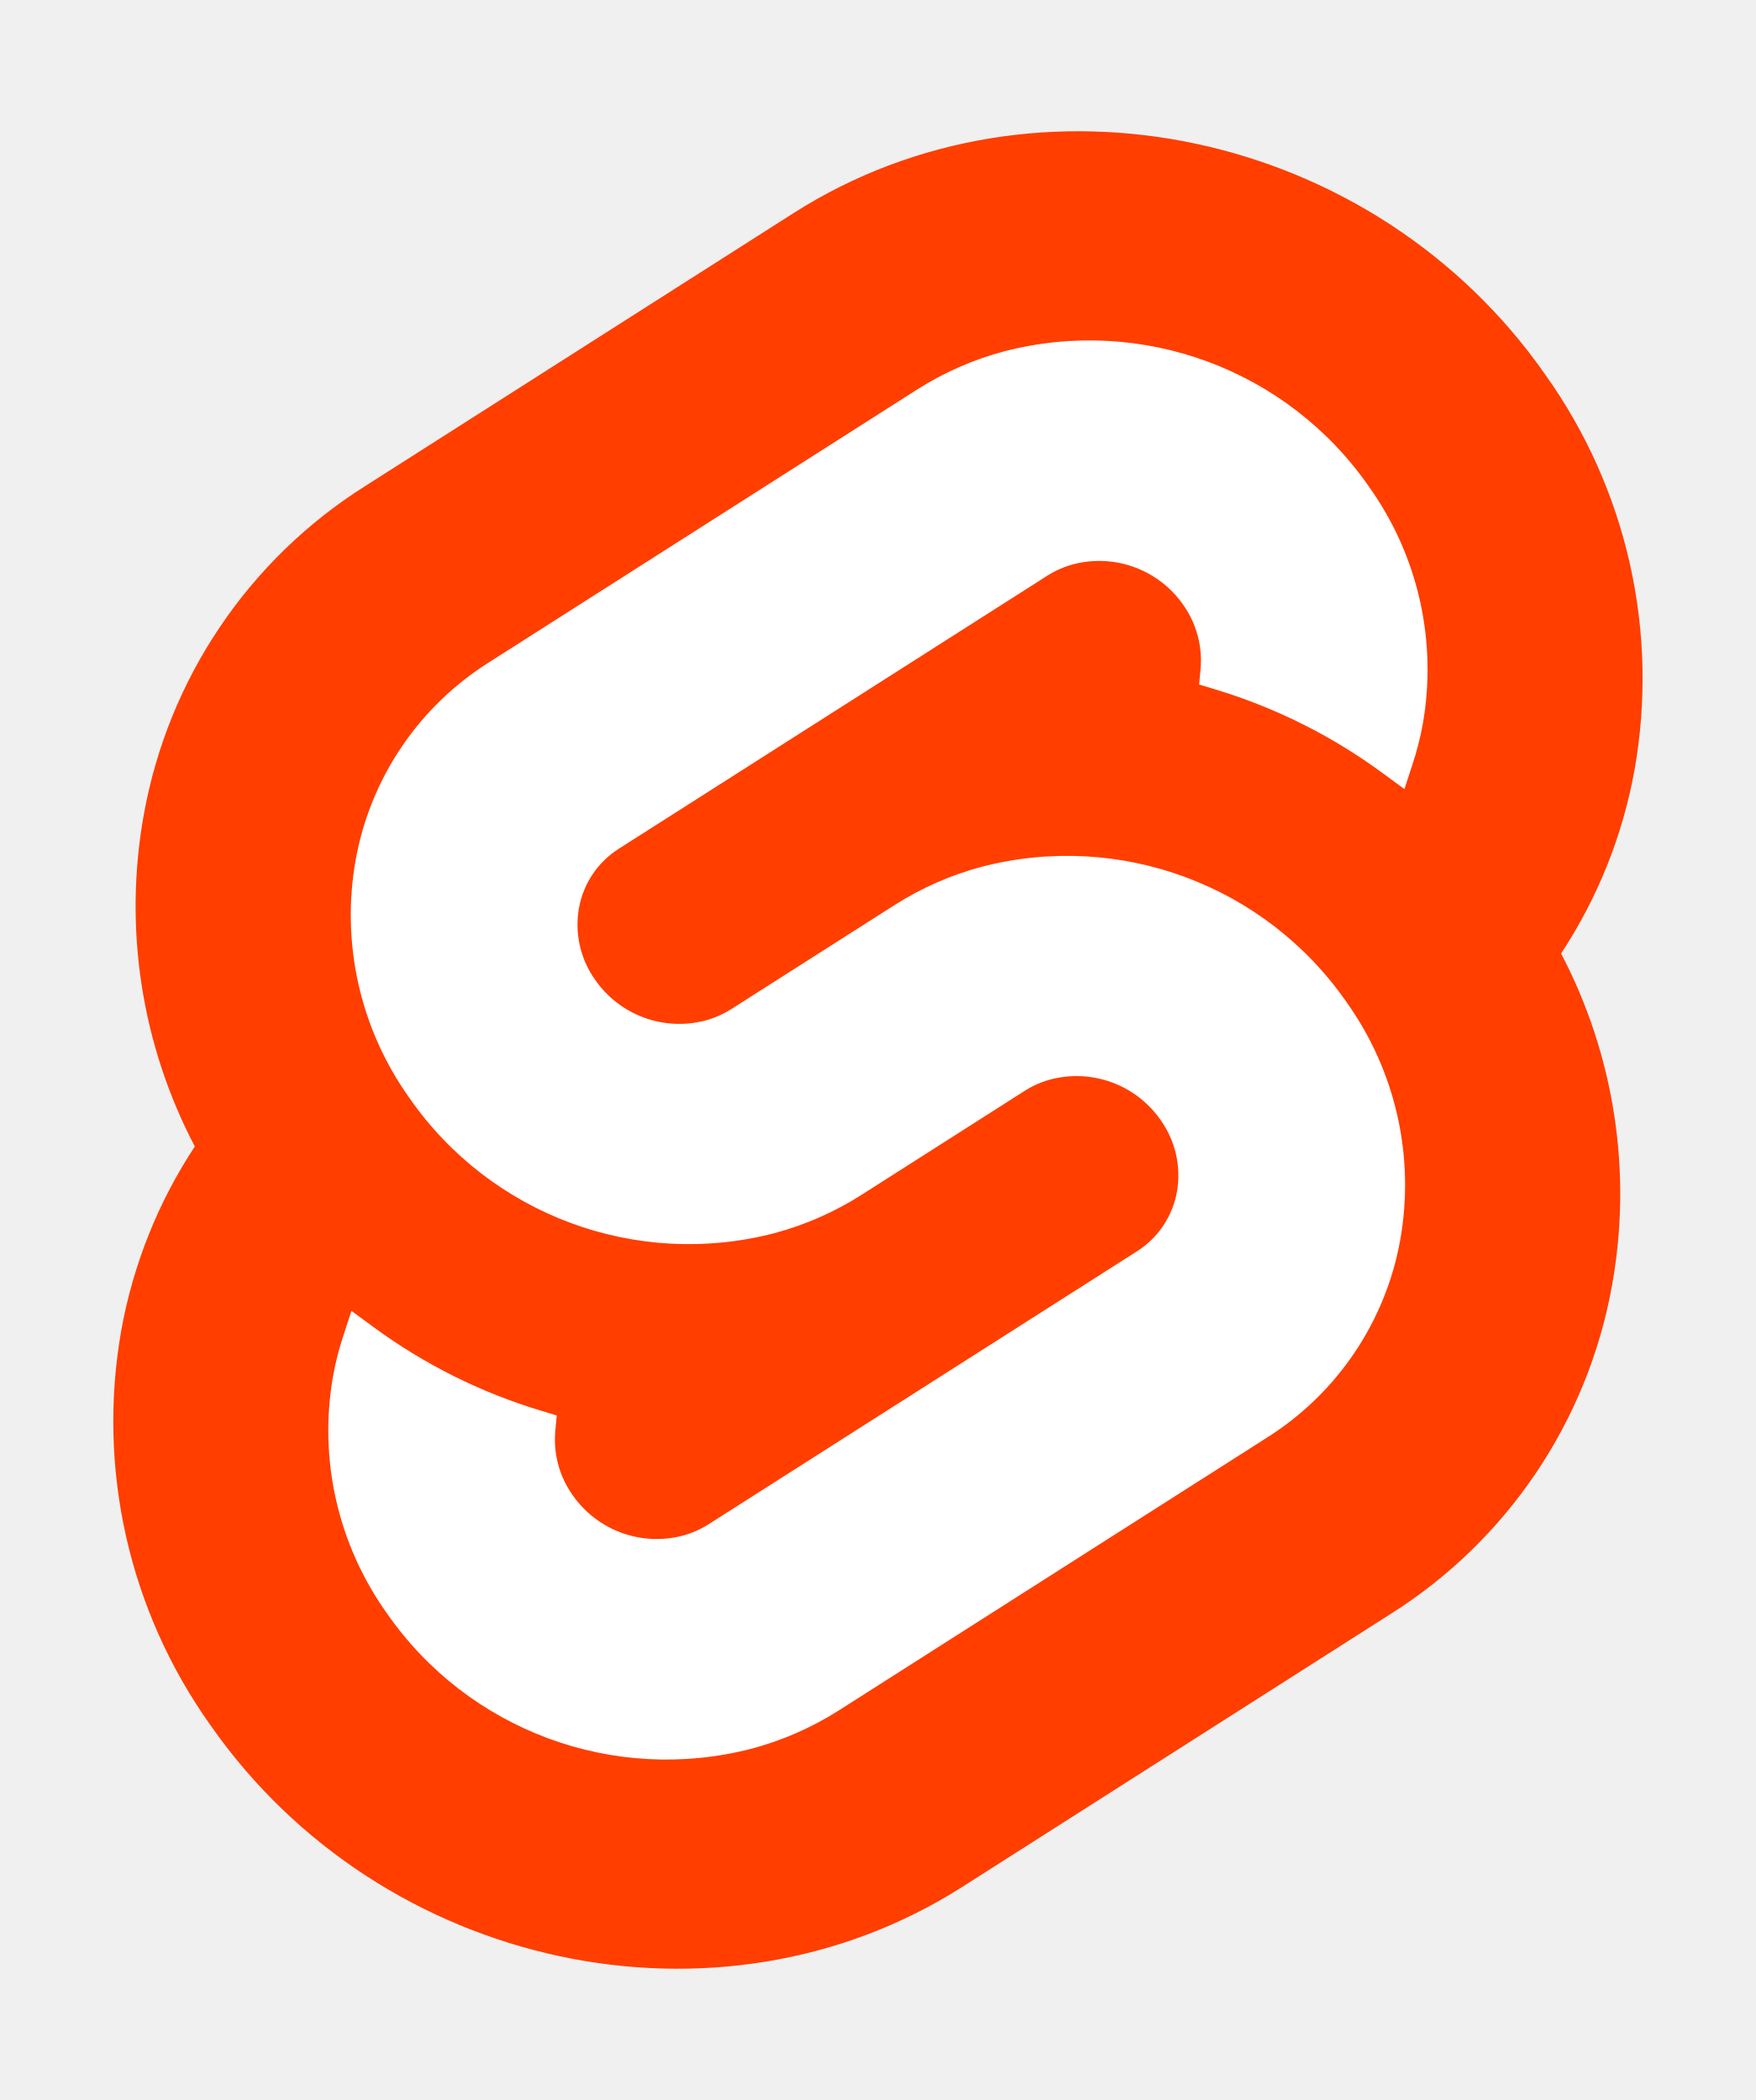
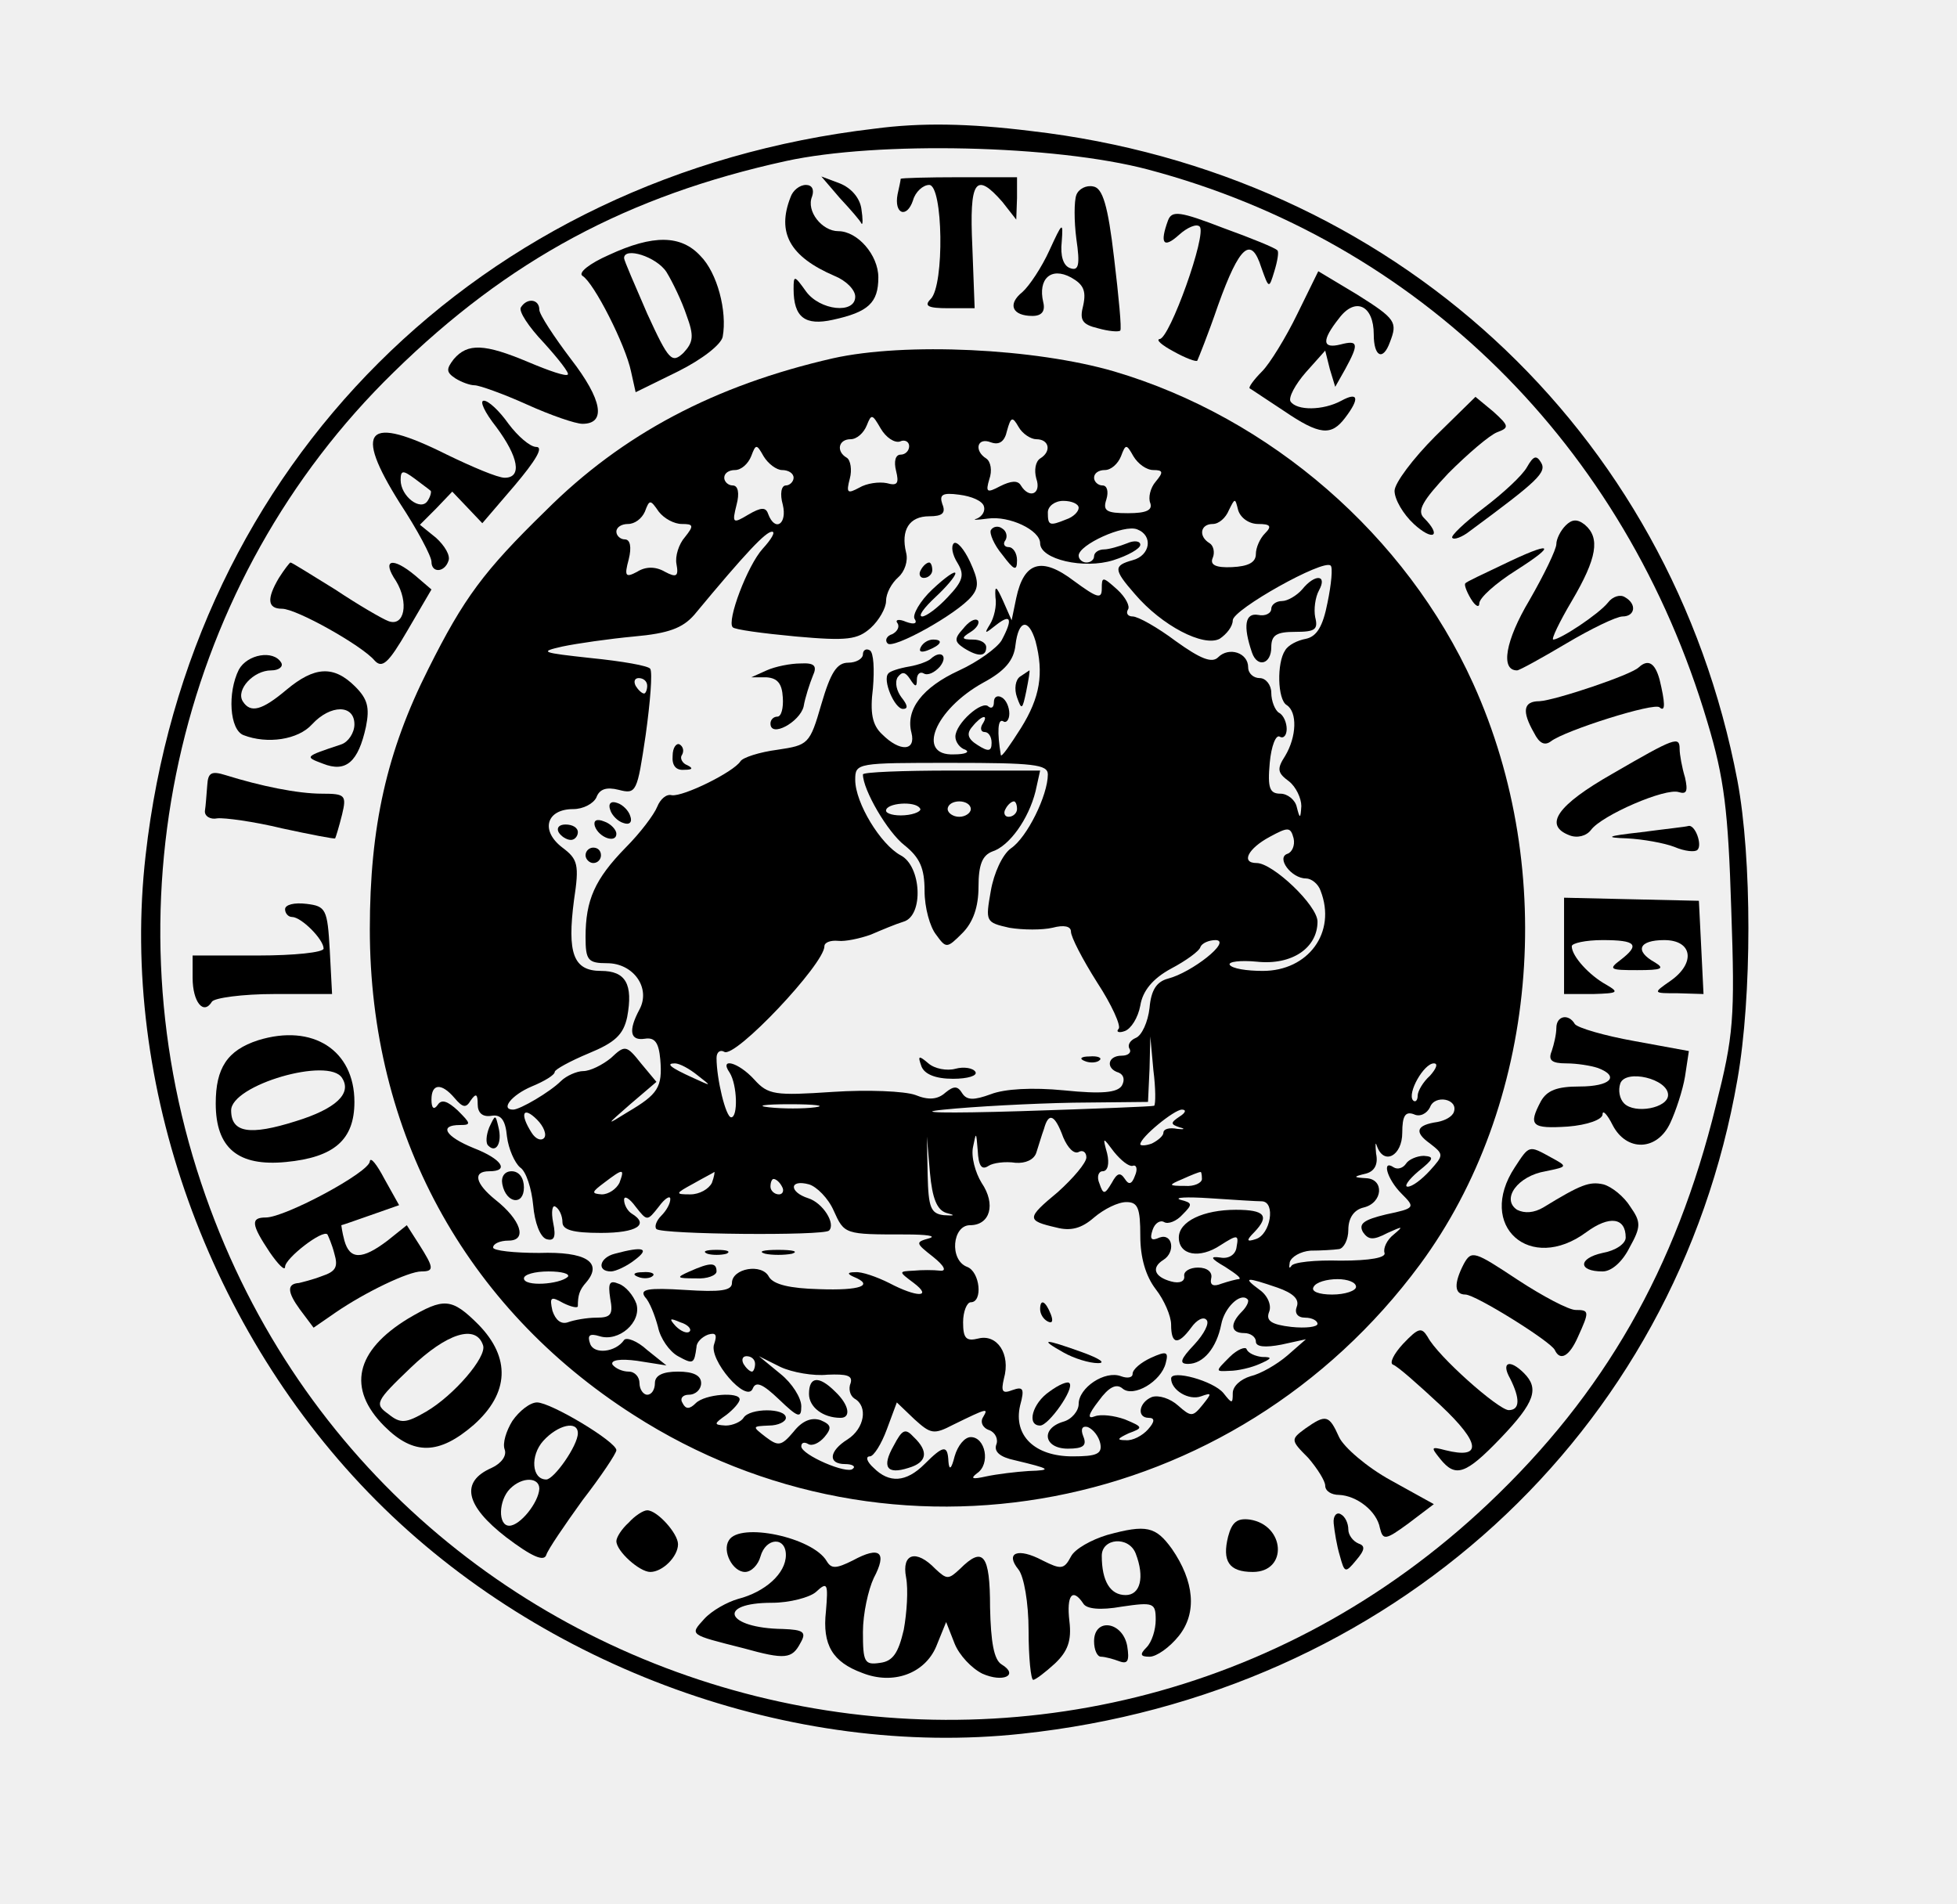
- <svg xmlns="http://www.w3.org/2000/svg" width="107" height="128" viewBox="0 0 107 128">
-   <path d="M94.157 22.819c-10.4-14.885-30.94-19.297-45.792-9.835L22.282 29.608A29.92 29.92 0 0 0 8.764 49.65a31.5 31.5 0 0 0 3.108 20.231 30 30 0 0 0-4.477 11.183 31.9 31.9 0 0 0 5.448 24.116c10.402 14.887 30.942 19.297 45.791 9.835l26.083-16.624A29.92 29.92 0 0 0 98.235 78.35a31.53 31.53 0 0 0-3.105-20.232 30 30 0 0 0 4.474-11.182 31.88 31.88 0 0 0-5.447-24.116" style="fill:#ff3e00" />
-   <path d="M45.817 106.582a20.72 20.72 0 0 1-22.237-8.243 19.17 19.17 0 0 1-3.277-14.503 18 18 0 0 1 .624-2.435l.49-1.498 1.337.981a33.6 33.6 0 0 0 10.203 5.098l.97.294-.09.968a5.85 5.85 0 0 0 1.052 3.878 6.24 6.24 0 0 0 6.695 2.485 5.8 5.8 0 0 0 1.603-.704L69.27 76.28a5.43 5.43 0 0 0 2.45-3.631 5.8 5.8 0 0 0-.987-4.371 6.24 6.24 0 0 0-6.698-2.487 5.7 5.7 0 0 0-1.6.704l-9.953 6.345a19 19 0 0 1-5.296 2.326 20.72 20.72 0 0 1-22.237-8.243 19.17 19.17 0 0 1-3.277-14.502 17.99 17.99 0 0 1 8.13-12.052l26.081-16.623a19 19 0 0 1 5.3-2.329 20.72 20.72 0 0 1 22.237 8.243 19.17 19.17 0 0 1 3.277 14.503 18 18 0 0 1-.624 2.435l-.49 1.498-1.337-.98a33.6 33.6 0 0 0-10.203-5.1l-.97-.294.09-.968a5.86 5.86 0 0 0-1.052-3.878 6.24 6.24 0 0 0-6.696-2.485 5.8 5.8 0 0 0-1.602.704L37.73 51.72a5.42 5.42 0 0 0-2.449 3.63 5.79 5.79 0 0 0 .986 4.372 6.24 6.24 0 0 0 6.698 2.486 5.8 5.8 0 0 0 1.602-.704l9.952-6.342a19 19 0 0 1 5.295-2.328 20.72 20.72 0 0 1 22.237 8.242 19.17 19.17 0 0 1 3.277 14.503 18 18 0 0 1-8.13 12.053l-26.081 16.622a19 19 0 0 1-5.3 2.328" style="fill:#fff" />
+ <svg xmlns="http://www.w3.org/2000/svg" version="1.0" width="254pt" height="247pt" viewBox="0 0 254 247" preserveAspectRatio="xMidYMid meet">
+   <g transform="translate(0,247) scale(0.1,-0.1)" fill="#000000" stroke="none">
+     <path d="M1135 2303 c-512 -60 -889 -436 -946 -943 -34 -297 82 -619 299 -837 217 -218 541 -335 838 -303 479 51 849 389 929 849 19 108 19 287 0 388 -87 457 -449 789 -917 843 -81 10 -143 11 -203 3z m355 -53 c351 -93 619 -357 726 -717 22 -73 27 -115 31 -243 5 -142 3 -164 -20 -255 -52 -212 -145 -374 -295 -516 -543 -514 -1435 -292 -1671 416 -124 371 -26 783 250 1052 149 146 304 229 509 274 119 26 349 21 470 -11z" />
+     <path d="M1090 2213 c14 -15 27 -30 28 -33 2 -3 2 6 0 19 -2 14 -13 27 -28 33 l-24 9 24 -28z" />
+     <path d="M1169 2238 c0 -2 -2 -11 -4 -20 -5 -26 12 -32 20 -8 3 11 13 20 21 20 18 0 20 -130 2 -148 -9 -9 -4 -12 23 -12 l34 0 -3 80 c-4 86 4 98 39 58 l18 -23 1 28 0 27 -75 0 c-41 0 -75 -1 -76 -2z" />
+     <path d="M1026 2214 c-18 -46 -1 -77 57 -102 15 -6 27 -18 27 -27 0 -23 -46 -18 -64 7 -15 21 -16 21 -16 3 0 -37 15 -48 51 -40 46 10 59 22 59 55 0 29 -27 60 -52 60 -21 0 -42 26 -34 45 3 9 0 15 -8 15 -8 0 -17 -7 -20 -16z" />
+     <path d="M1397 2217 c-3 -8 -3 -34 0 -57 5 -34 3 -42 -8 -38 -9 3 -13 16 -11 34 2 27 1 26 -16 -11 -10 -22 -26 -46 -35 -54 -20 -16 -13 -31 13 -31 12 0 17 6 14 18 -7 30 10 46 36 32 16 -9 20 -17 16 -36 -5 -19 -2 -25 19 -30 14 -4 27 -5 29 -3 2 2 -2 44 -8 94 -8 69 -15 91 -27 93 -9 2 -19 -3 -22 -11z" />
+     <path d="M1516 2184 c-11 -30 -6 -37 14 -19 11 10 23 15 27 11 10 -9 -39 -146 -52 -146 -5 -1 3 -8 18 -16 16 -9 30 -14 31 -12 1 2 14 34 27 72 28 78 43 90 56 49 10 -28 10 -28 17 -5 4 13 6 25 4 27 -2 3 -34 16 -70 29 -57 22 -67 23 -72 10z" />
+     <path d="M790 2139 c-25 -11 -40 -23 -34 -27 15 -9 56 -90 63 -124 l6 -27 55 27 c32 16 56 35 58 45 6 33 -7 83 -29 105 -25 27 -61 28 -119 1z m75 -22 c8 -13 20 -38 26 -56 10 -27 9 -35 -4 -49 -15 -14 -19 -10 -47 51 -16 37 -30 69 -30 72 0 15 42 2 55 -18z" />
+     <path d="M1684 2063 c-15 -31 -36 -65 -46 -75 -11 -11 -18 -21 -16 -22 2 -1 21 -14 44 -29 47 -32 62 -33 80 -9 19 25 17 34 -5 22 -24 -13 -58 -13 -66 -1 -3 5 6 22 20 38 l25 28 6 -24 7 -23 13 23 c18 33 17 38 -6 32 -24 -6 -25 5 -2 34 21 28 45 17 45 -21 0 -29 12 -35 21 -10 10 26 8 30 -43 62 l-50 30 -27 -55z" />
+     <path d="M676 2071 c-3 -5 10 -25 30 -46 19 -21 33 -39 31 -41 -2 -3 -25 5 -51 16 -57 24 -79 25 -97 4 -10 -13 -10 -17 2 -25 8 -5 19 -9 25 -9 6 0 37 -11 68 -25 31 -14 63 -25 72 -25 31 0 26 31 -15 84 -22 29 -41 58 -41 64 0 14 -16 16 -24 3z" />
+     <path d="M1081 2005 c-153 -35 -273 -98 -373 -198 -80 -78 -106 -113 -152 -205 -54 -107 -76 -205 -76 -338 0 -263 123 -490 342 -630 336 -216 780 -131 1021 195 152 206 180 509 69 754 -87 192 -263 345 -466 405 -103 30 -271 38 -365 17z m87 -108 c6 3 12 0 12 -6 0 -6 -5 -11 -11 -11 -7 0 -9 -9 -6 -21 4 -16 2 -20 -12 -16 -10 2 -26 0 -36 -6 -15 -8 -17 -7 -12 12 3 11 1 24 -4 27 -14 8 -11 24 5 24 8 0 17 8 21 18 6 15 7 15 18 -4 7 -12 18 -19 25 -17z m177 3 c17 0 20 -16 5 -25 -6 -4 -8 -15 -5 -26 7 -20 -9 -27 -20 -9 -4 7 -13 6 -27 -1 -17 -9 -19 -8 -14 9 4 11 2 23 -4 27 -16 10 -12 28 6 21 11 -4 18 1 21 15 5 18 7 19 15 5 5 -9 16 -16 23 -16z m-330 -40 c8 0 15 -4 15 -10 0 -5 -5 -10 -10 -10 -6 0 -8 -11 -4 -25 6 -25 -10 -36 -19 -12 -3 9 -9 9 -26 -1 -20 -12 -21 -11 -15 13 4 15 2 25 -5 25 -6 0 -11 5 -11 10 0 6 6 10 14 10 8 0 17 8 21 18 6 16 7 16 16 0 6 -10 17 -18 24 -18z m482 0 c13 0 13 -3 3 -15 -7 -8 -10 -21 -7 -28 3 -9 -5 -13 -29 -13 -28 0 -33 3 -28 18 3 10 1 18 -5 18 -6 0 -11 5 -11 10 0 6 6 10 14 10 8 0 17 8 21 18 6 16 7 16 16 0 6 -10 17 -18 26 -18z m-220 -47 c2 -6 -2 -13 -9 -16 -7 -2 -1 -2 14 0 28 4 68 -15 68 -32 0 -21 57 -34 95 -22 19 6 35 15 35 20 0 5 -8 6 -17 2 -10 -4 -24 -8 -30 -8 -7 0 -13 -4 -13 -9 0 -4 -4 -8 -10 -8 -5 0 -10 4 -10 9 0 14 59 41 76 34 21 -8 17 -34 -6 -40 -25 -7 -25 -12 3 -44 35 -41 89 -69 110 -58 9 6 17 16 17 24 0 14 118 80 127 71 3 -2 1 -24 -4 -48 -6 -31 -14 -44 -28 -47 -11 -2 -23 -8 -27 -15 -11 -16 -10 -64 2 -71 14 -9 13 -41 -2 -66 -11 -17 -10 -22 5 -33 9 -7 16 -22 16 -32 -1 -17 -2 -17 -6 -1 -2 9 -12 17 -21 17 -14 0 -17 7 -14 40 2 22 8 37 13 34 5 -3 9 2 9 10 0 8 -4 18 -10 21 -5 3 -10 15 -10 26 0 10 -7 19 -15 19 -8 0 -15 6 -15 14 0 19 -25 27 -39 13 -8 -8 -23 -2 -55 21 -24 18 -49 32 -56 32 -6 0 -9 4 -6 9 3 4 -3 16 -14 26 -19 17 -20 17 -20 1 0 -14 -6 -12 -36 10 -42 32 -65 25 -75 -22 l-6 -29 -11 25 c-9 20 -11 21 -10 5 2 -11 -2 -27 -7 -35 -8 -13 -7 -13 8 -1 19 15 22 8 7 -20 -6 -10 -31 -28 -55 -39 -48 -22 -70 -51 -62 -81 6 -24 -15 -25 -38 -2 -13 12 -16 28 -12 60 2 24 1 46 -4 49 -5 3 -9 0 -9 -5 0 -6 -9 -11 -19 -11 -15 0 -23 -13 -35 -54 -15 -52 -17 -53 -57 -59 -23 -3 -45 -10 -48 -15 -9 -14 -74 -46 -89 -44 -7 2 -15 -5 -19 -15 -4 -10 -22 -34 -41 -53 -40 -41 -52 -68 -52 -116 0 -30 3 -34 28 -34 34 0 57 -32 42 -60 -15 -28 -12 -41 7 -38 13 2 18 -5 20 -27 3 -36 -3 -45 -42 -68 -29 -18 -29 -18 3 10 l34 29 -20 24 c-19 24 -21 24 -39 7 -11 -9 -27 -17 -36 -17 -8 0 -22 -6 -29 -13 -14 -14 -53 -37 -62 -37 -17 0 -2 19 24 30 17 7 30 15 30 19 0 3 20 14 44 24 34 14 45 24 50 47 8 43 -2 60 -34 60 -36 0 -44 23 -35 92 7 46 5 53 -15 68 -29 22 -21 50 14 50 13 0 26 7 30 15 4 11 13 14 29 10 23 -6 24 -3 35 71 6 43 9 81 6 86 -2 4 -37 10 -77 14 -64 7 -68 8 -37 15 19 4 61 10 93 13 45 4 63 11 78 28 68 82 93 108 101 108 5 0 -1 -10 -12 -22 -20 -22 -47 -94 -39 -102 2 -3 39 -8 82 -12 67 -6 80 -4 97 11 11 10 20 26 20 35 0 10 7 23 16 31 8 7 13 21 10 32 -7 29 4 47 30 47 17 0 22 4 17 16 -4 12 0 15 22 12 16 -2 30 -8 32 -15z m-392 -23 c15 0 16 -2 4 -17 -8 -9 -13 -25 -11 -35 3 -16 0 -18 -15 -10 -12 7 -25 7 -36 0 -15 -8 -17 -6 -11 16 4 16 2 26 -5 26 -6 0 -11 5 -11 10 0 6 7 10 15 10 9 0 18 7 22 16 6 16 7 16 18 0 7 -9 20 -16 30 -16z m515 21 c0 -5 -7 -12 -16 -15 -22 -9 -24 -8 -24 9 0 8 9 15 20 15 11 0 20 -4 20 -9z m233 -21 c16 0 18 -3 9 -12 -7 -7 -12 -19 -12 -27 0 -11 -10 -16 -31 -17 -21 -1 -29 3 -25 12 3 7 1 16 -4 19 -15 9 -12 25 4 25 8 0 17 8 21 18 8 16 8 16 12 0 3 -10 14 -18 26 -18z m-289 -152 c11 -42 6 -73 -19 -113 -14 -22 -25 -38 -26 -35 -5 30 -4 48 3 44 4 -3 8 2 8 10 0 8 -4 18 -10 21 -5 3 -10 1 -10 -6 0 -7 -3 -9 -7 -6 -8 9 -43 -22 -43 -39 0 -7 6 -15 13 -17 6 -3 0 -6 -15 -6 -49 -2 -25 58 38 93 28 15 40 29 42 49 4 33 17 35 26 5z m-504 -58 c0 -5 -2 -10 -4 -10 -3 0 -8 5 -11 10 -3 6 -1 10 4 10 6 0 11 -4 11 -10z m435 -50 c-3 -5 -2 -10 3 -10 5 0 9 -6 9 -14 0 -11 -4 -12 -18 -3 -13 8 -15 15 -7 24 12 15 22 17 13 3z m85 -65 c0 -27 -27 -82 -48 -96 -11 -8 -22 -32 -26 -55 -7 -40 -7 -41 24 -48 18 -3 43 -3 56 0 15 4 24 2 24 -5 0 -7 15 -36 34 -66 19 -29 31 -56 28 -60 -4 -4 0 -6 8 -3 8 3 17 17 20 33 3 19 16 35 40 48 19 10 37 23 38 28 2 5 11 9 20 9 21 -1 -31 -42 -62 -50 -15 -4 -22 -15 -24 -38 -2 -18 -10 -36 -18 -39 -7 -3 -11 -9 -8 -14 3 -5 -2 -9 -10 -9 -19 0 -21 -17 -4 -22 7 -3 8 -10 4 -17 -6 -9 -26 -11 -75 -6 -41 4 -77 2 -95 -5 -22 -8 -31 -8 -37 1 -6 10 -11 10 -22 1 -10 -9 -22 -10 -39 -3 -14 5 -62 7 -107 4 -75 -5 -84 -4 -102 16 -21 23 -46 29 -32 9 10 -16 11 -58 2 -58 -7 0 -19 50 -19 77 0 8 5 11 10 8 14 -9 130 114 130 137 0 5 8 8 18 7 9 -1 28 3 42 8 14 6 33 14 43 17 26 8 23 72 -4 86 -26 14 -59 68 -59 98 0 22 2 22 125 22 106 0 125 -2 125 -15z m311 -103 c-15 -5 5 -32 24 -32 7 0 16 -7 19 -16 21 -54 -16 -104 -75 -104 -21 0 -40 3 -43 8 -2 4 14 6 35 4 46 -5 79 18 79 52 0 21 -58 76 -79 76 -21 0 -11 19 17 34 24 13 27 13 31 -2 2 -9 -2 -18 -8 -20z m-173 -327 c-2 -1 -79 -4 -173 -7 -98 -3 -140 -2 -100 2 39 4 114 8 168 9 l97 1 2 43 1 42 4 -44 c3 -23 3 -44 1 -46z m-592 39 c18 -14 18 -14 -6 -3 -31 14 -36 19 -24 19 6 0 19 -7 30 -16z m950 0 c-9 -8 -16 -20 -16 -26 0 -6 -3 -9 -6 -6 -8 9 14 48 27 48 6 0 3 -7 -5 -16z m-1266 -29 c11 -13 15 -13 21 -3 7 10 9 8 9 -5 0 -11 6 -17 18 -15 12 2 18 -5 20 -27 2 -16 10 -34 17 -40 8 -5 15 -28 17 -49 2 -23 9 -41 17 -44 10 -3 13 2 9 21 -3 15 -1 24 3 21 5 -3 9 -12 9 -20 0 -10 13 -14 50 -14 47 0 63 11 40 25 -5 3 -10 11 -10 18 0 6 7 2 15 -9 15 -19 15 -19 30 0 8 11 15 15 15 10 0 -6 -5 -15 -12 -22 -6 -6 -9 -14 -6 -17 7 -7 217 -9 224 -2 9 9 -8 36 -27 42 -25 8 -25 25 1 18 10 -3 25 -18 32 -34 14 -31 14 -31 93 -31 28 0 41 -2 31 -5 -18 -5 -18 -6 5 -24 15 -12 18 -19 9 -18 -8 1 -24 1 -34 0 -20 -1 -20 -1 0 -16 25 -19 4 -19 -32 0 -16 8 -36 15 -44 14 -10 0 -11 -2 -2 -6 27 -11 9 -18 -45 -16 -38 1 -59 6 -65 16 -9 18 -48 11 -48 -8 0 -10 -15 -12 -61 -9 -48 3 -59 1 -52 -9 6 -6 13 -24 17 -39 3 -15 15 -32 26 -38 20 -11 21 -10 24 12 0 6 7 13 15 16 10 3 12 0 8 -12 -8 -20 42 -78 50 -58 4 10 13 6 34 -14 25 -24 29 -25 29 -9 0 11 -12 30 -27 42 l-28 23 28 -14 c15 -7 43 -12 61 -10 25 1 33 -1 30 -11 -3 -7 -1 -16 5 -20 18 -10 13 -39 -9 -53 -24 -15 -26 -32 -3 -32 9 0 14 -3 10 -6 -7 -8 -67 18 -67 29 0 5 4 6 9 3 5 -3 14 1 21 9 10 12 9 16 -5 22 -12 4 -24 -1 -35 -15 -16 -19 -20 -19 -36 -7 -18 14 -18 14 4 15 12 0 22 5 22 10 0 13 -47 13 -55 0 -3 -5 -14 -10 -23 -10 -16 1 -16 2 1 14 9 7 17 16 17 20 0 10 -45 7 -57 -5 -8 -8 -13 -8 -17 0 -4 6 0 11 8 11 9 0 16 7 16 15 0 10 -10 15 -30 15 -20 0 -30 -5 -30 -15 0 -8 -4 -15 -10 -15 -5 0 -10 7 -10 15 0 8 -6 15 -14 15 -8 0 -17 4 -21 9 -3 6 10 8 32 5 l38 -6 -25 20 c-13 12 -27 17 -30 13 -11 -16 -39 -19 -44 -5 -4 11 -1 14 12 10 25 -8 55 18 48 42 -4 11 -14 23 -23 26 -12 5 -14 1 -11 -19 4 -21 1 -25 -18 -25 -12 0 -29 -3 -37 -6 -9 -3 -16 3 -20 15 -4 18 -2 19 14 10 10 -5 19 -7 19 -4 0 14 2 21 11 31 22 26 -1 40 -61 38 -33 0 -60 3 -60 7 0 5 9 9 20 9 25 0 16 27 -17 53 -26 21 -30 37 -8 37 27 0 16 16 -20 30 -37 15 -46 30 -18 30 15 0 14 2 -3 19 -13 12 -21 15 -26 7 -5 -7 -8 -4 -8 7 0 21 13 22 30 2z m1297 -18 c-2 -6 -11 -11 -21 -13 -28 -4 -31 -13 -10 -28 18 -14 18 -15 0 -35 -11 -12 -23 -21 -29 -21 -5 0 1 9 14 20 20 16 21 19 7 20 -9 0 -20 -5 -23 -10 -4 -6 -11 -8 -16 -5 -16 11 -9 -15 10 -34 18 -18 18 -19 -20 -27 -29 -7 -36 -12 -30 -23 7 -10 13 -11 32 -1 20 9 21 9 8 -2 -9 -7 -14 -18 -12 -24 2 -6 -18 -10 -57 -10 -33 1 -62 -2 -64 -7 -3 -4 -3 -2 -2 5 2 7 14 14 27 15 13 0 30 1 37 2 6 1 12 12 12 25 0 15 7 26 20 29 25 6 27 37 3 38 -17 1 -17 2 0 6 11 3 16 12 13 26 -1 12 -1 16 1 10 9 -26 33 -13 33 17 0 22 4 28 15 24 8 -4 17 1 21 9 6 17 37 11 31 -6z m-829 6 c-15 -2 -42 -2 -60 0 -18 2 -6 4 27 4 33 0 48 -2 33 -4z m-352 -40 c-4 -4 -11 -1 -16 7 -16 25 -11 35 7 17 9 -9 13 -20 9 -24z m825 28 c-12 -8 -12 -10 0 -14 8 -2 6 -3 -3 -2 -10 2 -18 0 -18 -5 0 -4 -7 -10 -15 -14 -8 -3 -15 -3 -15 -1 0 9 44 45 54 45 6 0 5 -4 -3 -9z m-151 -27 c6 -14 14 -22 20 -19 5 3 10 0 10 -7 0 -7 -17 -27 -37 -45 -41 -34 -41 -37 -2 -46 19 -5 33 -1 49 13 13 11 31 20 42 20 15 0 18 -8 18 -44 0 -28 7 -52 20 -69 11 -14 20 -35 20 -46 0 -26 9 -27 26 -4 7 10 16 15 20 10 4 -4 -3 -18 -16 -32 -18 -19 -20 -25 -8 -25 20 0 37 21 43 51 4 22 25 42 34 33 3 -2 -1 -10 -7 -16 -16 -16 -15 -28 3 -28 8 0 15 -5 15 -11 0 -7 12 -8 33 -4 l32 7 -24 -21 c-14 -12 -35 -24 -48 -27 -13 -4 -23 -13 -23 -22 0 -14 -1 -14 -12 0 -13 16 -68 31 -68 19 0 -15 23 -29 39 -23 14 5 14 4 2 -11 -13 -16 -15 -16 -32 -1 -10 9 -25 14 -34 11 -17 -7 -20 -27 -4 -27 8 0 8 -5 -1 -15 -7 -8 -20 -15 -29 -14 -12 0 -11 2 4 9 19 7 19 8 -5 18 -14 5 -31 7 -39 4 -10 -4 -9 2 5 20 13 18 23 23 31 16 14 -12 50 9 56 33 4 15 1 16 -19 7 -13 -6 -24 -15 -24 -21 0 -5 -7 -6 -15 -3 -21 8 -55 -15 -55 -36 0 -9 -9 -20 -20 -23 -30 -9 -25 -35 6 -35 20 0 25 4 20 16 -4 10 -1 14 6 12 7 -3 14 -12 16 -21 3 -14 -5 -17 -36 -17 -49 0 -77 27 -68 66 6 22 4 25 -10 20 -13 -5 -15 -2 -11 15 9 32 -9 58 -33 52 -16 -4 -20 0 -20 21 0 14 5 26 10 26 16 0 12 40 -5 46 -23 9 -19 54 4 54 26 0 34 27 15 55 -8 13 -14 34 -11 47 4 20 4 19 6 -5 1 -20 5 -26 14 -20 6 4 22 6 35 4 13 -1 24 4 27 13 3 9 7 23 10 31 6 22 14 19 25 -11z m-152 -98 c12 -3 12 -4 -3 -3 -17 2 -20 10 -21 52 l-1 50 4 -47 c3 -33 9 -48 21 -52z m242 61 c5 2 7 -4 3 -13 -4 -11 -8 -12 -13 -4 -6 9 -10 8 -17 -5 -9 -15 -11 -16 -16 -1 -4 9 -1 16 4 16 7 0 9 10 6 23 -6 22 -6 22 9 2 9 -11 19 -19 24 -18z m-666 -22 c-4 -8 -14 -15 -23 -15 -14 1 -13 3 3 15 25 19 27 19 20 0z m120 0 c-4 -8 -16 -15 -28 -15 -20 0 -20 1 4 14 14 8 26 14 27 15 1 1 0 -6 -3 -14z m636 5 c0 -5 -10 -10 -22 -9 -22 0 -22 1 -3 9 11 5 21 9 23 9 1 1 2 -3 2 -9z m-545 -10 c3 -5 1 -10 -4 -10 -6 0 -11 5 -11 10 0 6 2 10 4 10 3 0 8 -4 11 -10z m623 -19 c18 -1 11 -43 -8 -49 -12 -4 -13 -2 -2 9 20 21 14 29 -24 29 -42 0 -74 -15 -74 -36 0 -23 27 -28 54 -10 22 14 24 14 21 -2 -1 -10 -10 -16 -21 -14 -14 2 -13 -1 6 -12 14 -9 22 -15 18 -16 -3 0 -14 -3 -23 -6 -10 -4 -15 -2 -13 7 2 8 -5 14 -17 14 -11 0 -19 -5 -18 -11 1 -7 -6 -10 -17 -7 -22 6 -26 18 -10 28 16 10 12 35 -5 29 -11 -5 -13 -2 -9 10 3 9 10 13 15 10 5 -3 16 1 24 10 13 13 13 15 -3 19 -9 3 8 4 38 2 30 -2 61 -4 68 -4z m-901 -98 c-11 -10 -57 -13 -57 -2 0 5 14 9 32 9 17 0 28 -3 25 -7z m921 -14 c20 -7 29 -15 25 -25 -3 -8 1 -14 11 -14 9 0 16 -4 16 -8 0 -4 -15 -6 -34 -4 -26 3 -33 8 -29 19 4 9 -2 22 -12 29 -23 17 -18 17 23 3z m102 1 c0 -5 -14 -10 -31 -10 -17 0 -28 4 -24 10 3 6 17 10 31 10 13 0 24 -4 24 -10z m-865 -58 c-3 -3 -11 0 -18 7 -9 10 -8 11 6 5 10 -3 15 -9 12 -12z m85 -42 c0 -5 -2 -10 -4 -10 -3 0 -8 5 -11 10 -3 6 -1 10 4 10 6 0 11 -4 11 -10z m257 -79 c45 22 46 22 39 10 -4 -6 -1 -14 8 -17 8 -3 12 -12 9 -19 -3 -9 5 -16 24 -20 46 -11 50 -13 18 -14 -16 -1 -41 -4 -55 -7 -18 -4 -21 -3 -12 4 18 12 11 47 -8 47 -8 0 -17 -11 -21 -25 -4 -16 -7 -19 -8 -7 -1 22 -6 22 -31 -3 -24 -24 -46 -25 -66 -5 -9 8 -11 15 -5 15 5 0 15 16 22 35 l13 35 23 -22 c21 -19 25 -20 50 -7z" />
+     <path d="M1286 1782 c-2 -4 4 -19 15 -32 15 -20 19 -22 19 -7 0 9 -5 17 -11 17 -5 0 -8 4 -4 9 3 5 1 12 -4 15 -5 4 -12 3 -15 -2z" />
+     <path d="M1238 1765 c-4 -4 -2 -15 5 -26 9 -15 7 -23 -13 -44 -13 -14 -28 -25 -33 -25 -6 0 2 11 17 25 14 13 26 27 26 31 0 4 -13 -5 -30 -21 -16 -15 -26 -33 -23 -38 4 -6 0 -8 -11 -4 -9 4 -15 3 -11 -2 3 -5 -1 -11 -7 -14 -7 -2 -10 -8 -6 -12 7 -8 90 38 109 61 10 12 9 21 -2 45 -8 17 -17 27 -21 24z" />
+     <path d="M1195 1730 c-3 -5 -1 -10 4 -10 6 0 11 5 11 10 0 6 -2 10 -4 10 -3 0 -8 -4 -11 -10z" />
+     <path d="M1690 1705 c-7 -8 -19 -15 -26 -15 -8 0 -14 -5 -14 -10 0 -6 -8 -10 -17 -8 -17 3 -20 -14 -8 -49 7 -20 25 -15 25 7 0 16 7 20 31 20 26 0 30 3 26 19 -2 10 0 26 5 35 11 20 -5 22 -22 1z" />
+     <path d="M1250 1654 c-12 -13 -11 -17 1 -25 19 -12 29 -11 29 1 0 6 -8 10 -17 10 -15 0 -16 2 -3 10 8 5 12 12 9 15 -4 3 -12 -2 -19 -11z" />
+     <path d="M1195 1630 c-3 -6 1 -7 9 -4 18 7 21 14 7 14 -6 0 -13 -4 -16 -10z" />
+     <path d="M1208 1615 c-3 -3 -16 -8 -28 -10 -12 -2 -25 -6 -27 -9 -8 -8 8 -46 19 -46 7 0 6 5 -2 15 -6 8 -9 19 -5 26 6 8 10 7 16 -2 7 -11 9 -11 9 -1 0 7 4 11 9 8 5 -3 14 1 21 9 11 14 1 22 -12 10z" />
+     <path d="M995 1600 l-20 -9 20 0 c14 -1 20 -8 21 -26 1 -14 -2 -25 -7 -25 -5 0 -9 -4 -9 -9 0 -19 38 2 43 22 2 12 8 30 12 40 6 13 2 17 -16 16 -13 0 -33 -4 -44 -9z" />
+     <path d="M873 1489 c-1 -12 4 -19 15 -18 11 0 12 2 4 6 -6 2 -10 9 -7 13 3 5 2 11 -3 14 -4 2 -9 -4 -9 -15z" />
+     <path d="M792 1419 c2 -7 10 -15 17 -17 8 -3 12 1 9 9 -2 7 -10 15 -17 17 -8 3 -12 -1 -9 -9z" />
+     <path d="M772 1398 c5 -15 28 -23 28 -10 0 5 -7 13 -16 16 -10 4 -14 1 -12 -6z" />
+     <path d="M725 1390 c3 -5 10 -10 16 -10 5 0 9 5 9 10 0 6 -7 10 -16 10 -8 0 -12 -4 -9 -10z" />
+     <path d="M760 1360 c0 -5 5 -10 10 -10 6 0 10 5 10 10 0 6 -4 10 -10 10 -5 0 -10 -4 -10 -10z" />
+     <path d="M1324 1592 c-6 -4 -8 -16 -4 -27 6 -17 7 -16 12 8 3 15 5 27 4 27 0 0 -6 -4 -12 -8z" />
+     <path d="M1120 1465 c0 -20 32 -75 54 -92 20 -16 26 -30 26 -59 0 -22 7 -47 15 -57 13 -18 14 -18 34 2 14 14 21 34 21 60 0 29 5 41 18 46 22 7 47 42 56 78 l6 27 -115 0 c-63 0 -115 -2 -115 -5z m74 -44 c3 -3 -6 -8 -20 -9 -13 -1 -24 2 -24 6 0 10 38 13 44 3z m66 -1 c0 -5 -7 -10 -15 -10 -8 0 -15 5 -15 10 0 6 7 10 15 10 8 0 15 -4 15 -10z m60 0 c0 -5 -5 -10 -11 -10 -5 0 -7 5 -4 10 3 6 8 10 11 10 2 0 4 -4 4 -10z" />
+     <path d="M1196 1086 c4 -10 18 -16 41 -16 19 0 32 4 29 9 -3 5 -15 7 -26 4 -11 -3 -27 0 -35 7 -13 11 -14 10 -9 -4z" />
+     <path d="M1408 1093 c7 -3 16 -2 19 1 4 3 -2 6 -13 5 -11 0 -14 -3 -6 -6z" />
+     <path d="M635 1007 c-4 -10 -5 -21 -1 -24 10 -10 18 4 13 24 -4 17 -4 17 -12 0z" />
+     <path d="M652 933 c5 -25 28 -28 28 -4 0 12 -6 21 -16 21 -9 0 -14 -7 -12 -17z" />
+     <path d="M798 843 c-20 -5 -24 -23 -5 -23 6 0 21 7 31 15 20 15 11 18 -26 8z" />
+     <path d="M918 843 c6 -2 18 -2 25 0 6 3 1 5 -13 5 -14 0 -19 -2 -12 -5z" />
+     <path d="M993 843 c9 -2 25 -2 35 0 9 3 1 5 -18 5 -19 0 -27 -2 -17 -5z" />
+     <path d="M895 820 c-18 -8 -17 -9 8 -9 15 -1 27 4 27 9 0 12 -8 12 -35 0z" />
+     <path d="M828 813 c7 -3 16 -2 19 1 4 3 -2 6 -13 5 -11 0 -14 -3 -6 -6z" />
+     <path d="M1050 661 c0 -17 18 -31 41 -31 14 0 11 17 -7 34 -21 21 -34 20 -34 -3z" />
+     <path d="M1350 771 c0 -6 4 -13 10 -16 6 -3 7 1 4 9 -7 18 -14 21 -14 7z" />
+     <path d="M1380 715 c14 -8 34 -14 45 -14 11 0 2 6 -20 14 -50 18 -57 18 -25 0z" />
+     <path d="M1596 709 c-19 -19 -19 -19 0 -18 10 0 28 4 39 9 16 7 17 9 3 9 -9 1 -18 5 -20 10 -1 4 -12 0 -22 -10z" />
+     <path d="M1362 664 c-22 -15 -30 -44 -12 -44 11 0 45 48 38 55 -2 3 -14 -2 -26 -11z" />
+     <path d="M1160 594 c-16 -28 -9 -38 19 -29 24 7 27 21 7 40 -11 12 -15 10 -26 -11z" />
+     <path d="M1863 1904 c-29 -29 -53 -61 -53 -71 0 -11 11 -30 25 -43 25 -23 37 -16 13 8 -9 9 -2 22 32 58 25 25 53 49 63 53 16 6 16 8 -5 27 l-23 19 -52 -51z" />
+     <path d="M644 1916 c29 -39 34 -66 11 -66 -9 0 -42 14 -75 30 -104 52 -122 34 -61 -63 23 -35 41 -69 41 -76 0 -15 17 -14 22 1 3 7 -5 20 -16 30 l-21 17 21 21 21 22 20 -21 19 -20 42 49 c27 32 38 50 28 50 -8 0 -24 14 -36 30 -12 17 -26 30 -32 30 -6 0 1 -15 16 -34z m-85 -83 c1 -1 0 -7 -4 -13 -9 -14 -35 6 -35 27 0 13 3 13 18 2 9 -7 19 -14 21 -16z" />
+     <path d="M1982 1864 c-6 -11 -31 -34 -56 -53 -25 -19 -44 -37 -41 -39 2 -3 13 1 23 9 88 65 100 76 92 89 -6 10 -10 8 -18 -6z" />
+     <path d="M2032 1788 c-7 -7 -12 -18 -12 -24 0 -7 -16 -40 -35 -73 -31 -52 -38 -91 -16 -91 3 0 32 16 64 35 32 19 65 35 73 35 16 0 19 16 3 25 -6 4 -16 1 -22 -7 -12 -15 -62 -48 -71 -48 -3 0 8 23 24 50 33 56 37 82 17 99 -10 8 -17 7 -25 -1z" />
+     <path d="M1950 1737 c-25 -12 -47 -22 -48 -24 -2 -1 1 -10 7 -20 6 -10 11 -12 11 -6 0 7 21 26 48 43 55 35 46 38 -18 7z" />
+     <path d="M362 1720 c-16 -27 -15 -40 4 -40 19 0 104 -48 120 -67 10 -11 18 -4 43 39 l31 53 -21 18 c-30 25 -44 21 -25 -7 17 -28 11 -60 -10 -52 -8 3 -39 21 -69 41 -31 19 -56 35 -58 35 -1 0 -8 -9 -15 -20z" />
+     <path d="M310 1601 c-15 -30 -12 -78 6 -85 31 -12 71 -6 89 14 24 26 55 26 55 0 0 -11 -8 -23 -17 -26 -48 -16 -48 -16 -24 -25 30 -12 46 2 56 48 5 25 2 36 -14 52 -28 28 -53 26 -89 -4 -32 -27 -47 -31 -57 -15 -9 15 14 40 37 40 10 0 16 5 13 10 -10 17 -44 11 -55 -9z" />
+     <path d="M2127 1604 c-10 -10 -109 -43 -129 -44 -21 0 -23 -13 -7 -41 7 -14 14 -17 22 -11 18 14 135 51 141 44 8 -7 7 7 0 36 -6 22 -15 27 -27 16z" />
+     <path d="M2093 1466 c-72 -41 -90 -67 -56 -80 10 -4 22 -1 28 7 14 19 97 55 114 49 10 -3 12 1 8 19 -4 13 -7 30 -7 37 0 17 -6 15 -87 -32z" />
+     <path d="M269 1451 c-1 -12 -2 -27 -3 -33 -1 -7 7 -12 16 -10 9 1 47 -4 84 -13 37 -8 68 -14 69 -13 1 2 5 15 9 31 6 25 4 27 -26 27 -32 0 -80 10 -125 24 -19 6 -23 3 -24 -13z" />
+     <path d="M2130 1390 c-45 -5 -48 -7 -18 -8 20 -1 48 -6 61 -11 14 -6 27 -7 30 -4 7 6 -3 34 -12 31 -3 -1 -31 -4 -61 -8z" />
+     <path d="M2030 1243 l0 -63 38 0 c32 1 34 2 17 12 -22 12 -45 37 -45 50 0 4 18 8 40 8 44 0 49 -6 23 -26 -16 -12 -13 -13 22 -13 32 0 36 2 23 10 -27 15 -21 29 12 29 37 0 41 -30 8 -53 -23 -16 -23 -16 10 -16 l33 -1 -3 61 -3 60 -88 2 -87 2 0 -62z" />
+     <path d="M370 1290 c0 -5 4 -10 9 -10 12 0 41 -29 41 -41 0 -5 -38 -9 -85 -9 l-85 0 0 -29 c0 -31 14 -49 25 -31 3 5 40 10 81 10 l75 0 -3 57 c-3 53 -5 57 -30 60 -16 2 -28 -1 -28 -7z" />
+     <path d="M2020 1136 c0 -8 -3 -21 -6 -30 -5 -12 0 -16 19 -16 14 0 32 -3 41 -6 29 -11 16 -24 -24 -24 -29 0 -42 -5 -50 -19 -17 -32 -12 -36 35 -33 25 2 45 9 45 16 0 6 6 0 13 -14 18 -35 58 -34 75 3 7 15 16 42 19 60 l5 33 -71 13 c-39 7 -73 17 -77 22 -8 14 -24 11 -24 -5z m145 -87 c0 -17 -43 -25 -57 -11 -6 6 -8 17 -5 26 7 19 62 6 62 -15z" />
+     <path d="M335 1120 c-40 -13 -55 -36 -55 -82 0 -58 29 -82 91 -76 63 6 89 29 89 78 0 67 -54 102 -125 80z m109 -49 c13 -20 -8 -40 -60 -56 -60 -19 -84 -15 -84 14 0 33 127 70 144 42z" />
+     <path d="M1966 955 c-50 -76 20 -138 93 -84 30 22 51 19 51 -7 0 -8 -13 -17 -30 -20 -32 -7 -32 -24 0 -24 12 0 26 13 35 31 15 27 15 33 1 53 -8 13 -24 26 -35 29 -18 4 -29 0 -78 -30 -12 -7 -24 -8 -34 -3 -21 14 1 44 37 50 29 6 29 6 7 18 -29 16 -28 16 -47 -13z" />
+     <path d="M480 963 c0 -14 -110 -73 -135 -73 -20 0 -19 -9 5 -45 11 -16 20 -25 20 -19 0 11 49 49 55 42 1 -2 6 -13 9 -25 5 -17 2 -23 -16 -29 -13 -5 -26 -8 -30 -9 -16 -1 -15 -12 1 -34 l18 -24 29 20 c38 26 94 53 111 53 17 0 16 5 -3 35 l-16 25 -25 -20 c-33 -25 -49 -25 -56 0 -3 11 -4 20 -4 20 1 0 18 6 38 13 l37 13 -19 34 c-10 19 -18 29 -19 23z" />
+     <path d="M1900 830 c-13 -25 -13 -40 2 -40 13 0 111 -61 116 -72 7 -15 19 -8 30 17 15 33 15 35 -3 35 -9 0 -43 18 -75 39 -56 37 -60 39 -70 21z" />
+     <path d="M530 759 c-69 -42 -80 -91 -31 -140 38 -38 71 -37 116 2 46 41 48 87 6 130 -35 35 -45 35 -91 8z m97 -35 c5 -15 -38 -65 -74 -86 -26 -15 -33 -16 -49 -3 -18 13 -17 16 29 60 47 45 85 57 94 29z" />
+     <path d="M1821 726 c-12 -13 -18 -25 -13 -27 6 -2 33 -26 62 -53 52 -49 54 -70 6 -58 -19 5 -19 4 -7 -11 20 -25 33 -21 79 27 44 46 50 64 30 84 -19 19 -30 14 -18 -7 13 -26 13 -41 -2 -41 -14 1 -92 70 -105 95 -8 13 -12 12 -32 -9z" />
+     <path d="M665 626 c-8 -13 -13 -29 -10 -37 3 -8 -4 -18 -17 -24 -41 -18 -34 -49 19 -90 33 -25 49 -32 52 -23 2 7 24 39 47 71 24 31 44 61 44 65 0 11 -85 62 -103 62 -9 0 -23 -11 -32 -24z m85 -16 c0 -16 -31 -60 -41 -60 -19 0 -21 31 -4 50 19 21 45 27 45 10z m-50 -72 c-1 -18 -25 -48 -39 -48 -15 0 -14 33 1 48 16 16 38 15 38 0z" />
+     <path d="M1694 616 c-19 -14 -19 -15 4 -38 12 -14 22 -30 22 -36 0 -7 8 -12 18 -12 23 -1 49 -21 53 -43 4 -16 7 -16 37 6 l33 25 -56 31 c-31 17 -61 43 -67 56 -13 29 -17 30 -44 11z" />
+     <path d="M816 494 c-9 -8 -16 -19 -16 -24 0 -13 30 -40 44 -40 16 0 36 20 36 36 0 14 -27 44 -40 44 -5 0 -16 -7 -24 -16z" />
+     <path d="M1731 493 c1 -10 4 -29 8 -42 6 -22 7 -23 21 -6 12 14 12 19 3 22 -7 3 -13 11 -13 18 0 8 -4 17 -10 20 -5 3 -10 -2 -9 -12z" />
+     <path d="M1594 476 c-8 -32 1 -46 32 -46 46 0 42 61 -4 68 -16 2 -23 -3 -28 -22z" />
+     <path d="M1437 478 c-20 -6 -42 -18 -47 -28 -9 -17 -13 -17 -37 -5 -32 17 -49 10 -31 -12 7 -9 13 -43 13 -79 0 -35 3 -64 6 -64 3 0 16 10 28 21 17 16 22 30 19 55 -4 34 4 44 18 23 4 -7 22 -9 50 -4 41 6 44 5 44 -17 0 -13 -5 -29 -12 -36 -9 -9 -8 -12 4 -12 9 0 26 12 38 27 24 30 20 71 -9 113 -21 29 -33 32 -84 18z m37 -24 c12 -31 6 -54 -13 -54 -20 0 -31 18 -31 51 0 23 35 26 44 3z" />
+     <path d="M946 471 c-9 -14 5 -41 21 -41 8 0 17 9 20 20 7 25 33 26 33 2 0 -24 -27 -48 -62 -57 -14 -4 -34 -15 -44 -26 -19 -21 -20 -20 51 -38 54 -15 63 -14 74 7 8 14 4 17 -23 18 -74 1 -87 34 -14 34 23 0 49 7 57 14 15 14 16 11 13 -25 -5 -44 9 -66 47 -80 40 -16 81 -1 96 34 l13 32 11 -28 c6 -15 22 -32 36 -39 27 -12 48 -2 25 12 -10 6 -14 29 -15 74 0 69 -9 80 -39 50 -15 -14 -17 -14 -32 0 -25 26 -44 20 -38 -11 3 -16 1 -46 -3 -68 -7 -30 -14 -41 -31 -43 -20 -3 -22 1 -22 40 0 24 7 55 14 70 18 34 8 42 -27 23 -22 -11 -28 -11 -34 -1 -18 31 -113 51 -127 27z" />
+     <path d="M1420 340 c0 -11 4 -20 9 -20 5 0 16 -3 24 -6 11 -4 13 1 10 20 -6 32 -43 37 -43 6z" />
+   </g>
</svg>
